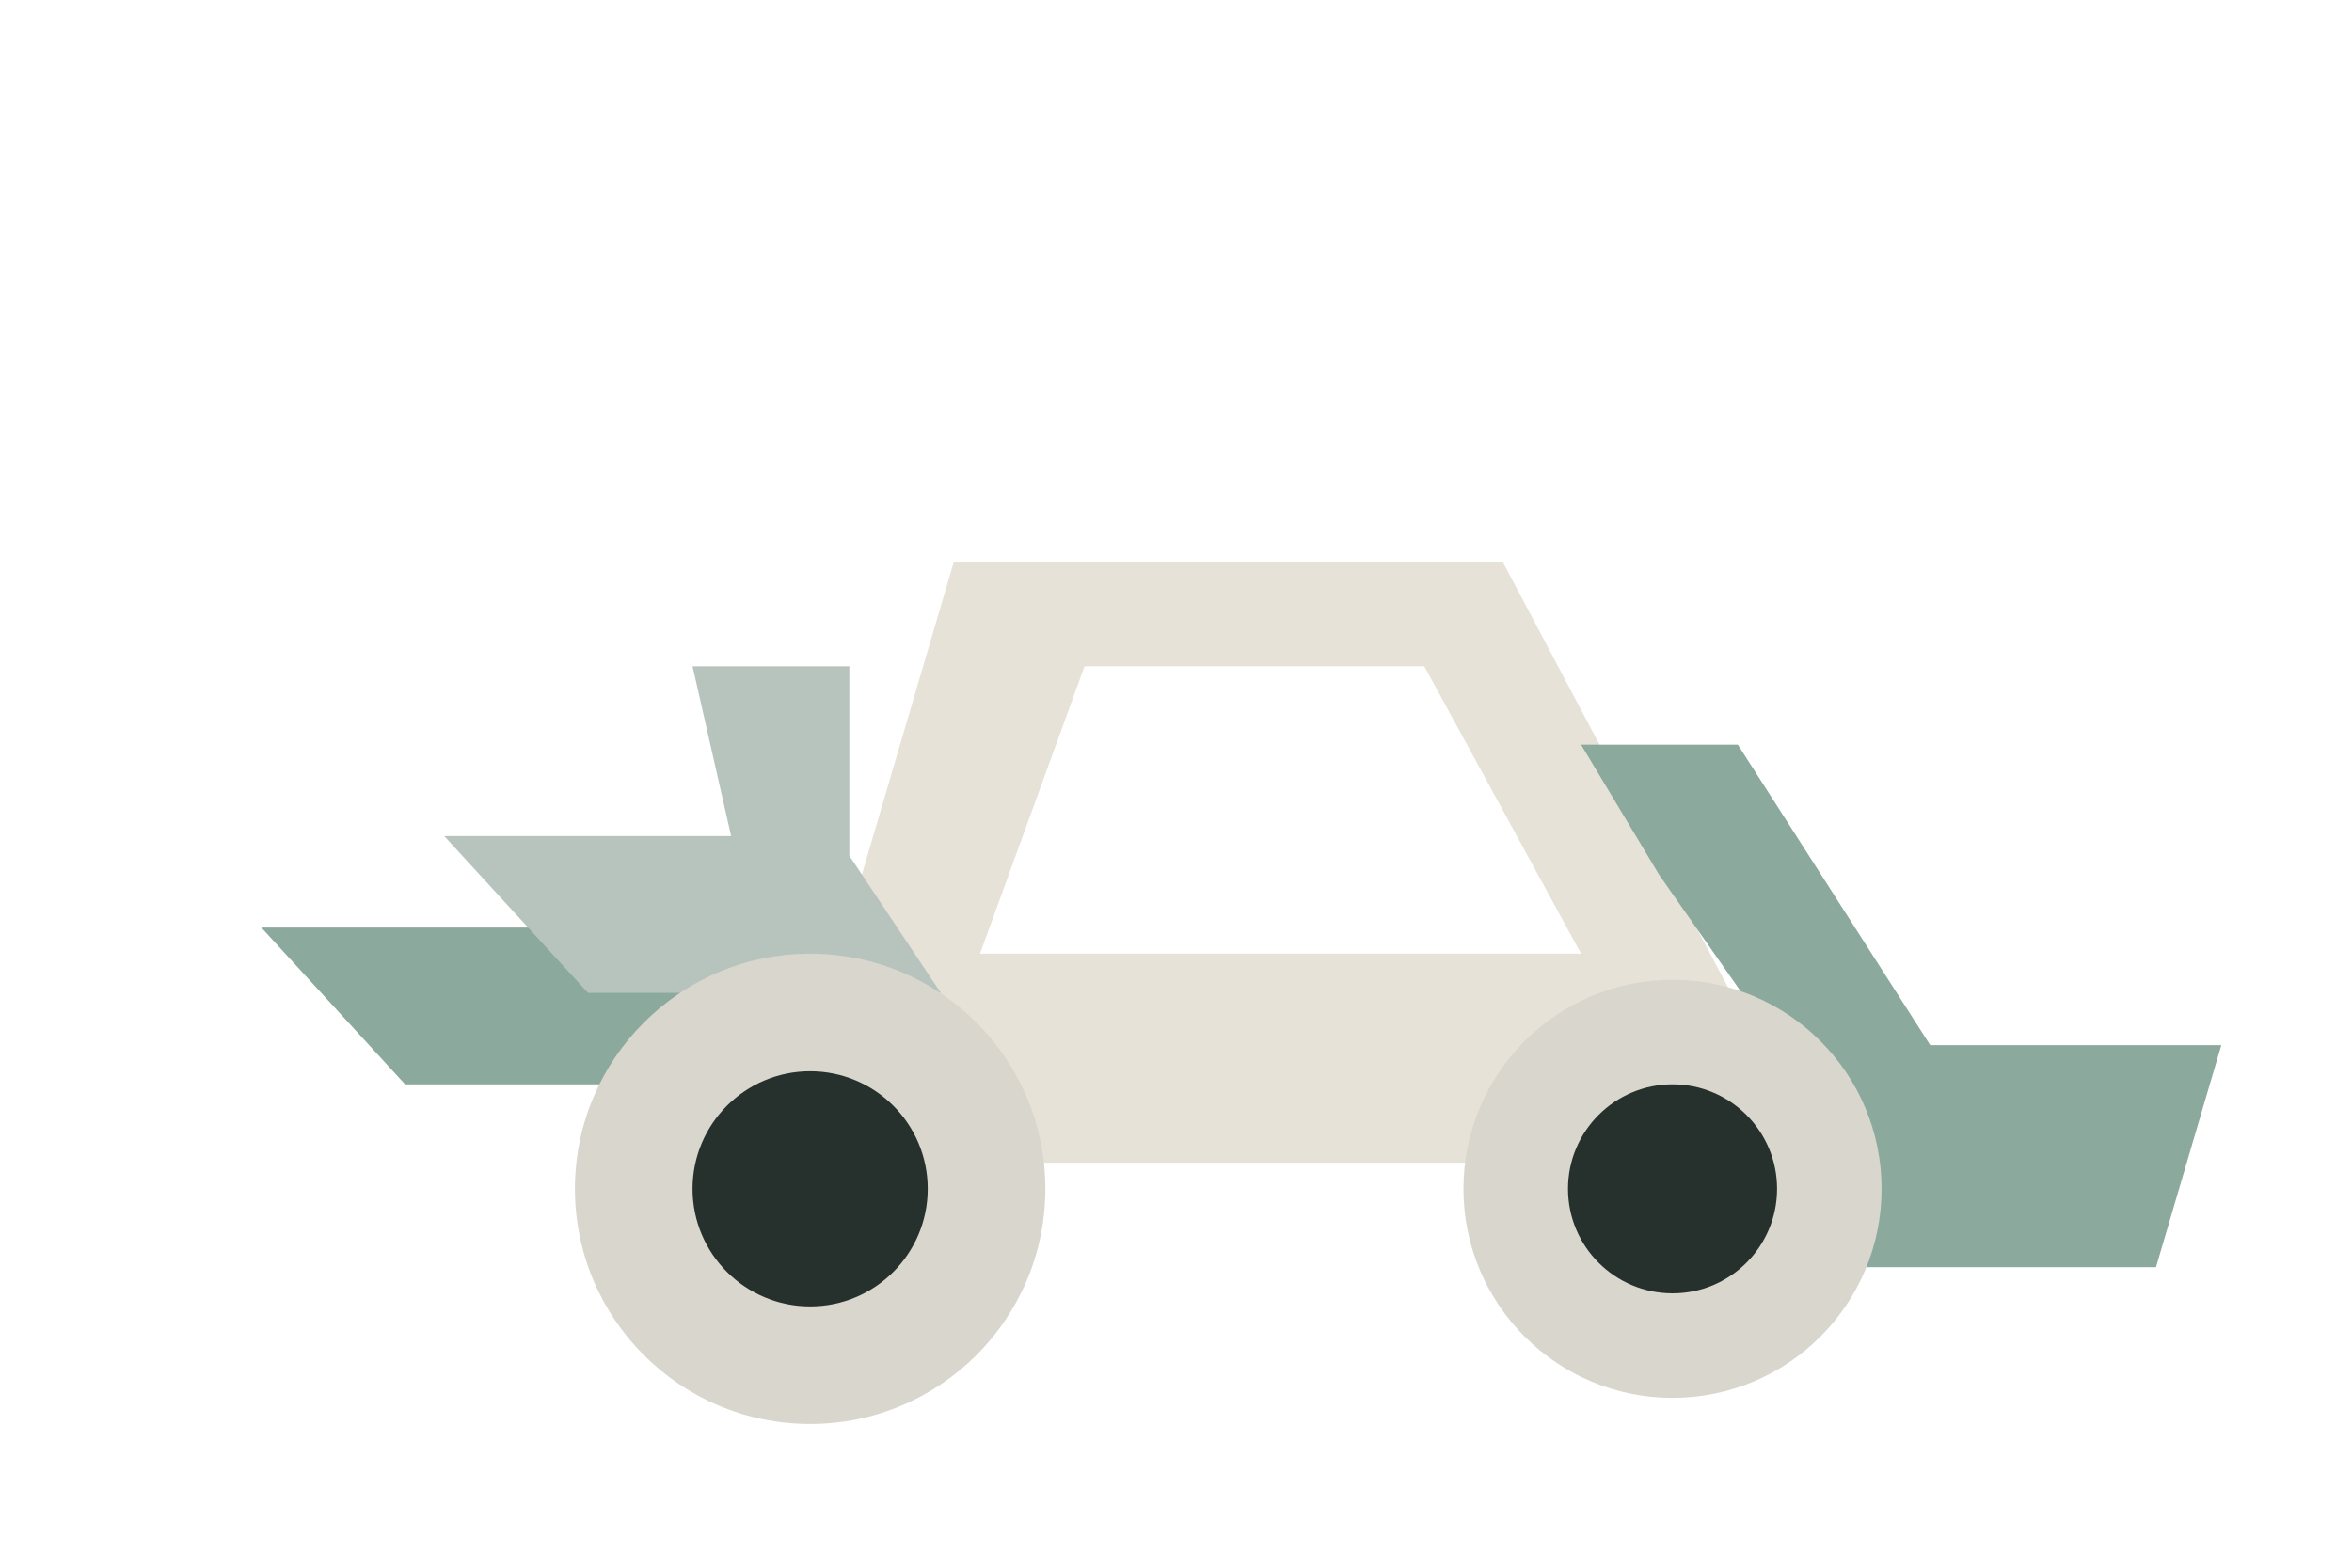
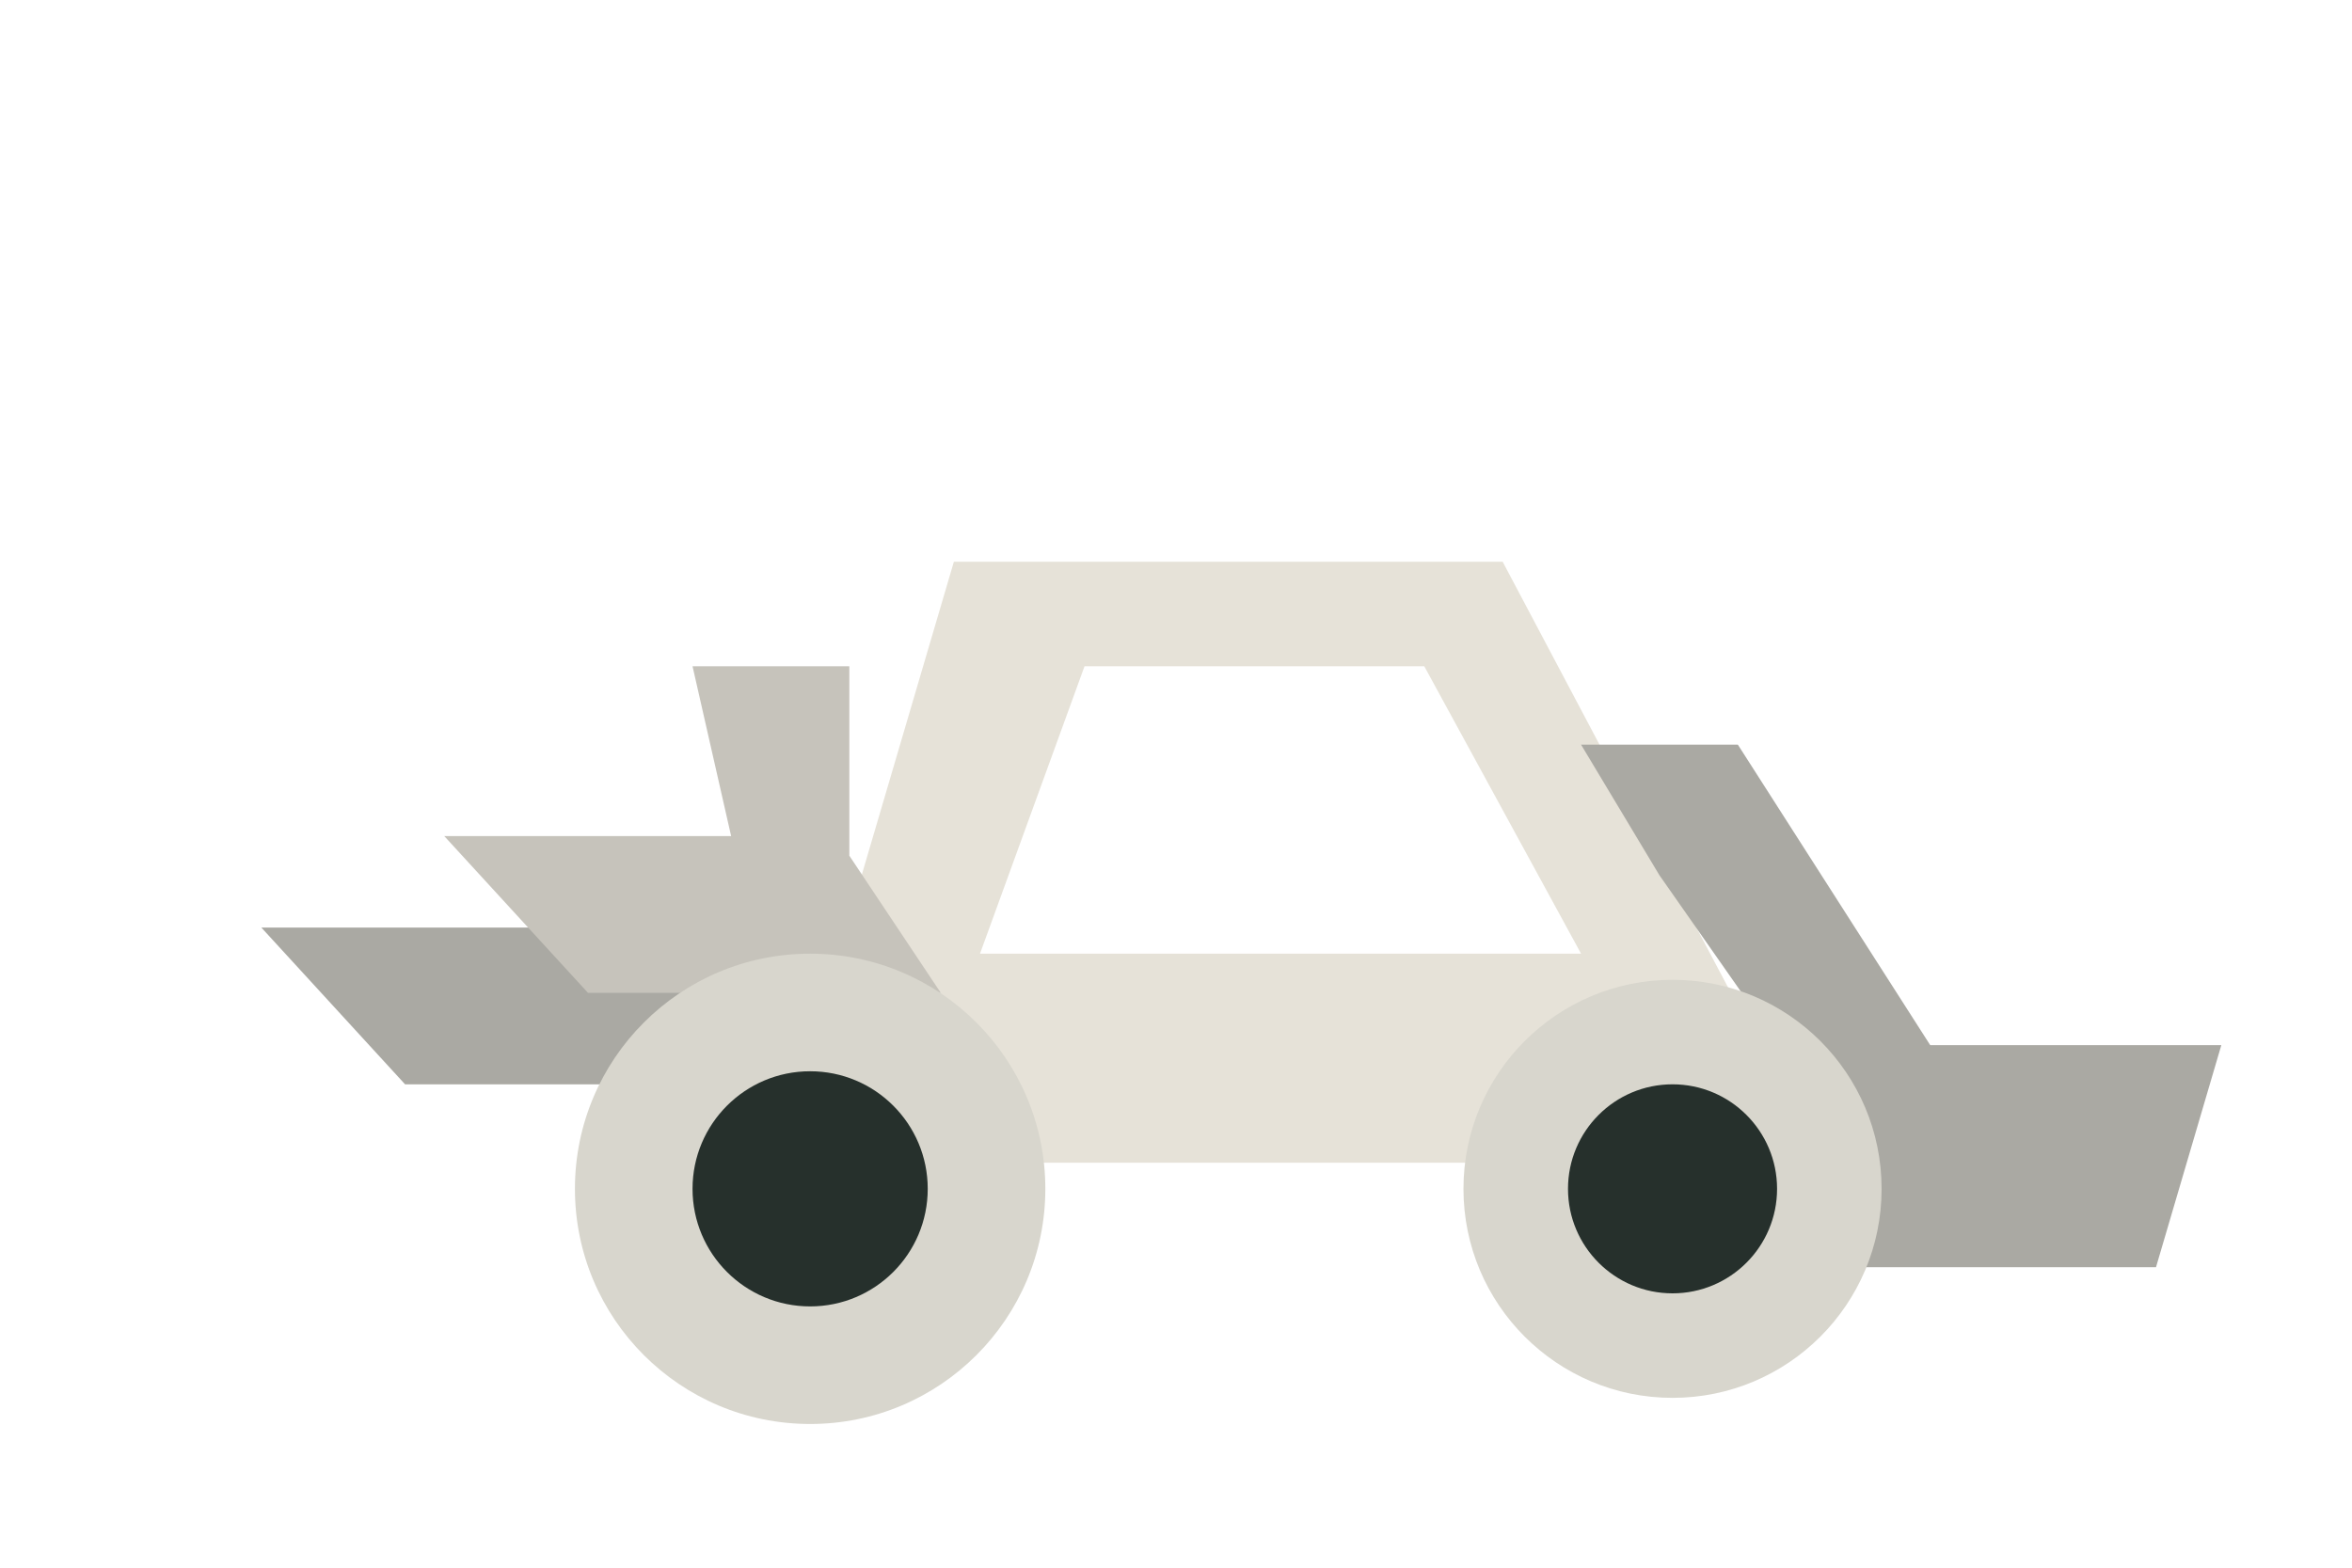
<svg xmlns="http://www.w3.org/2000/svg" viewBox="0 0 180 120" role="img" aria-label="Cargador frontal">
  <path fill="#e6e2d8" d="M52 76h79l10 13H46zM73 43h42l18 34H63zm10 8-8 22h46l-12-22z" />
-   <path fill="#8ba99d" d="M121 57h12l16 25-8 5-14-20zM143 80h27l-5 17h-23zM20 71h38l10 12H31z" />
-   <path fill="#b7c4be" d="M34 64h30l8 12H45zM53 51h12v22H58z" />
+   <path fill="#aaa9a3" d="M121 57h12l16 25-8 5-14-20zM143 80h27l-5 17h-23zM20 71h38l10 12H31z" />
+   <path fill="#c6c3bb" d="M34 64h30l8 12H45zM53 51h12v22H58z" />
  <circle cx="62" cy="91" r="18" fill="#d8d6cd" />
  <circle cx="62" cy="91" r="9" fill="#26302c" />
  <circle cx="128" cy="91" r="16" fill="#d8d6cd" />
  <circle cx="128" cy="91" r="8" fill="#26302c" />
</svg>
